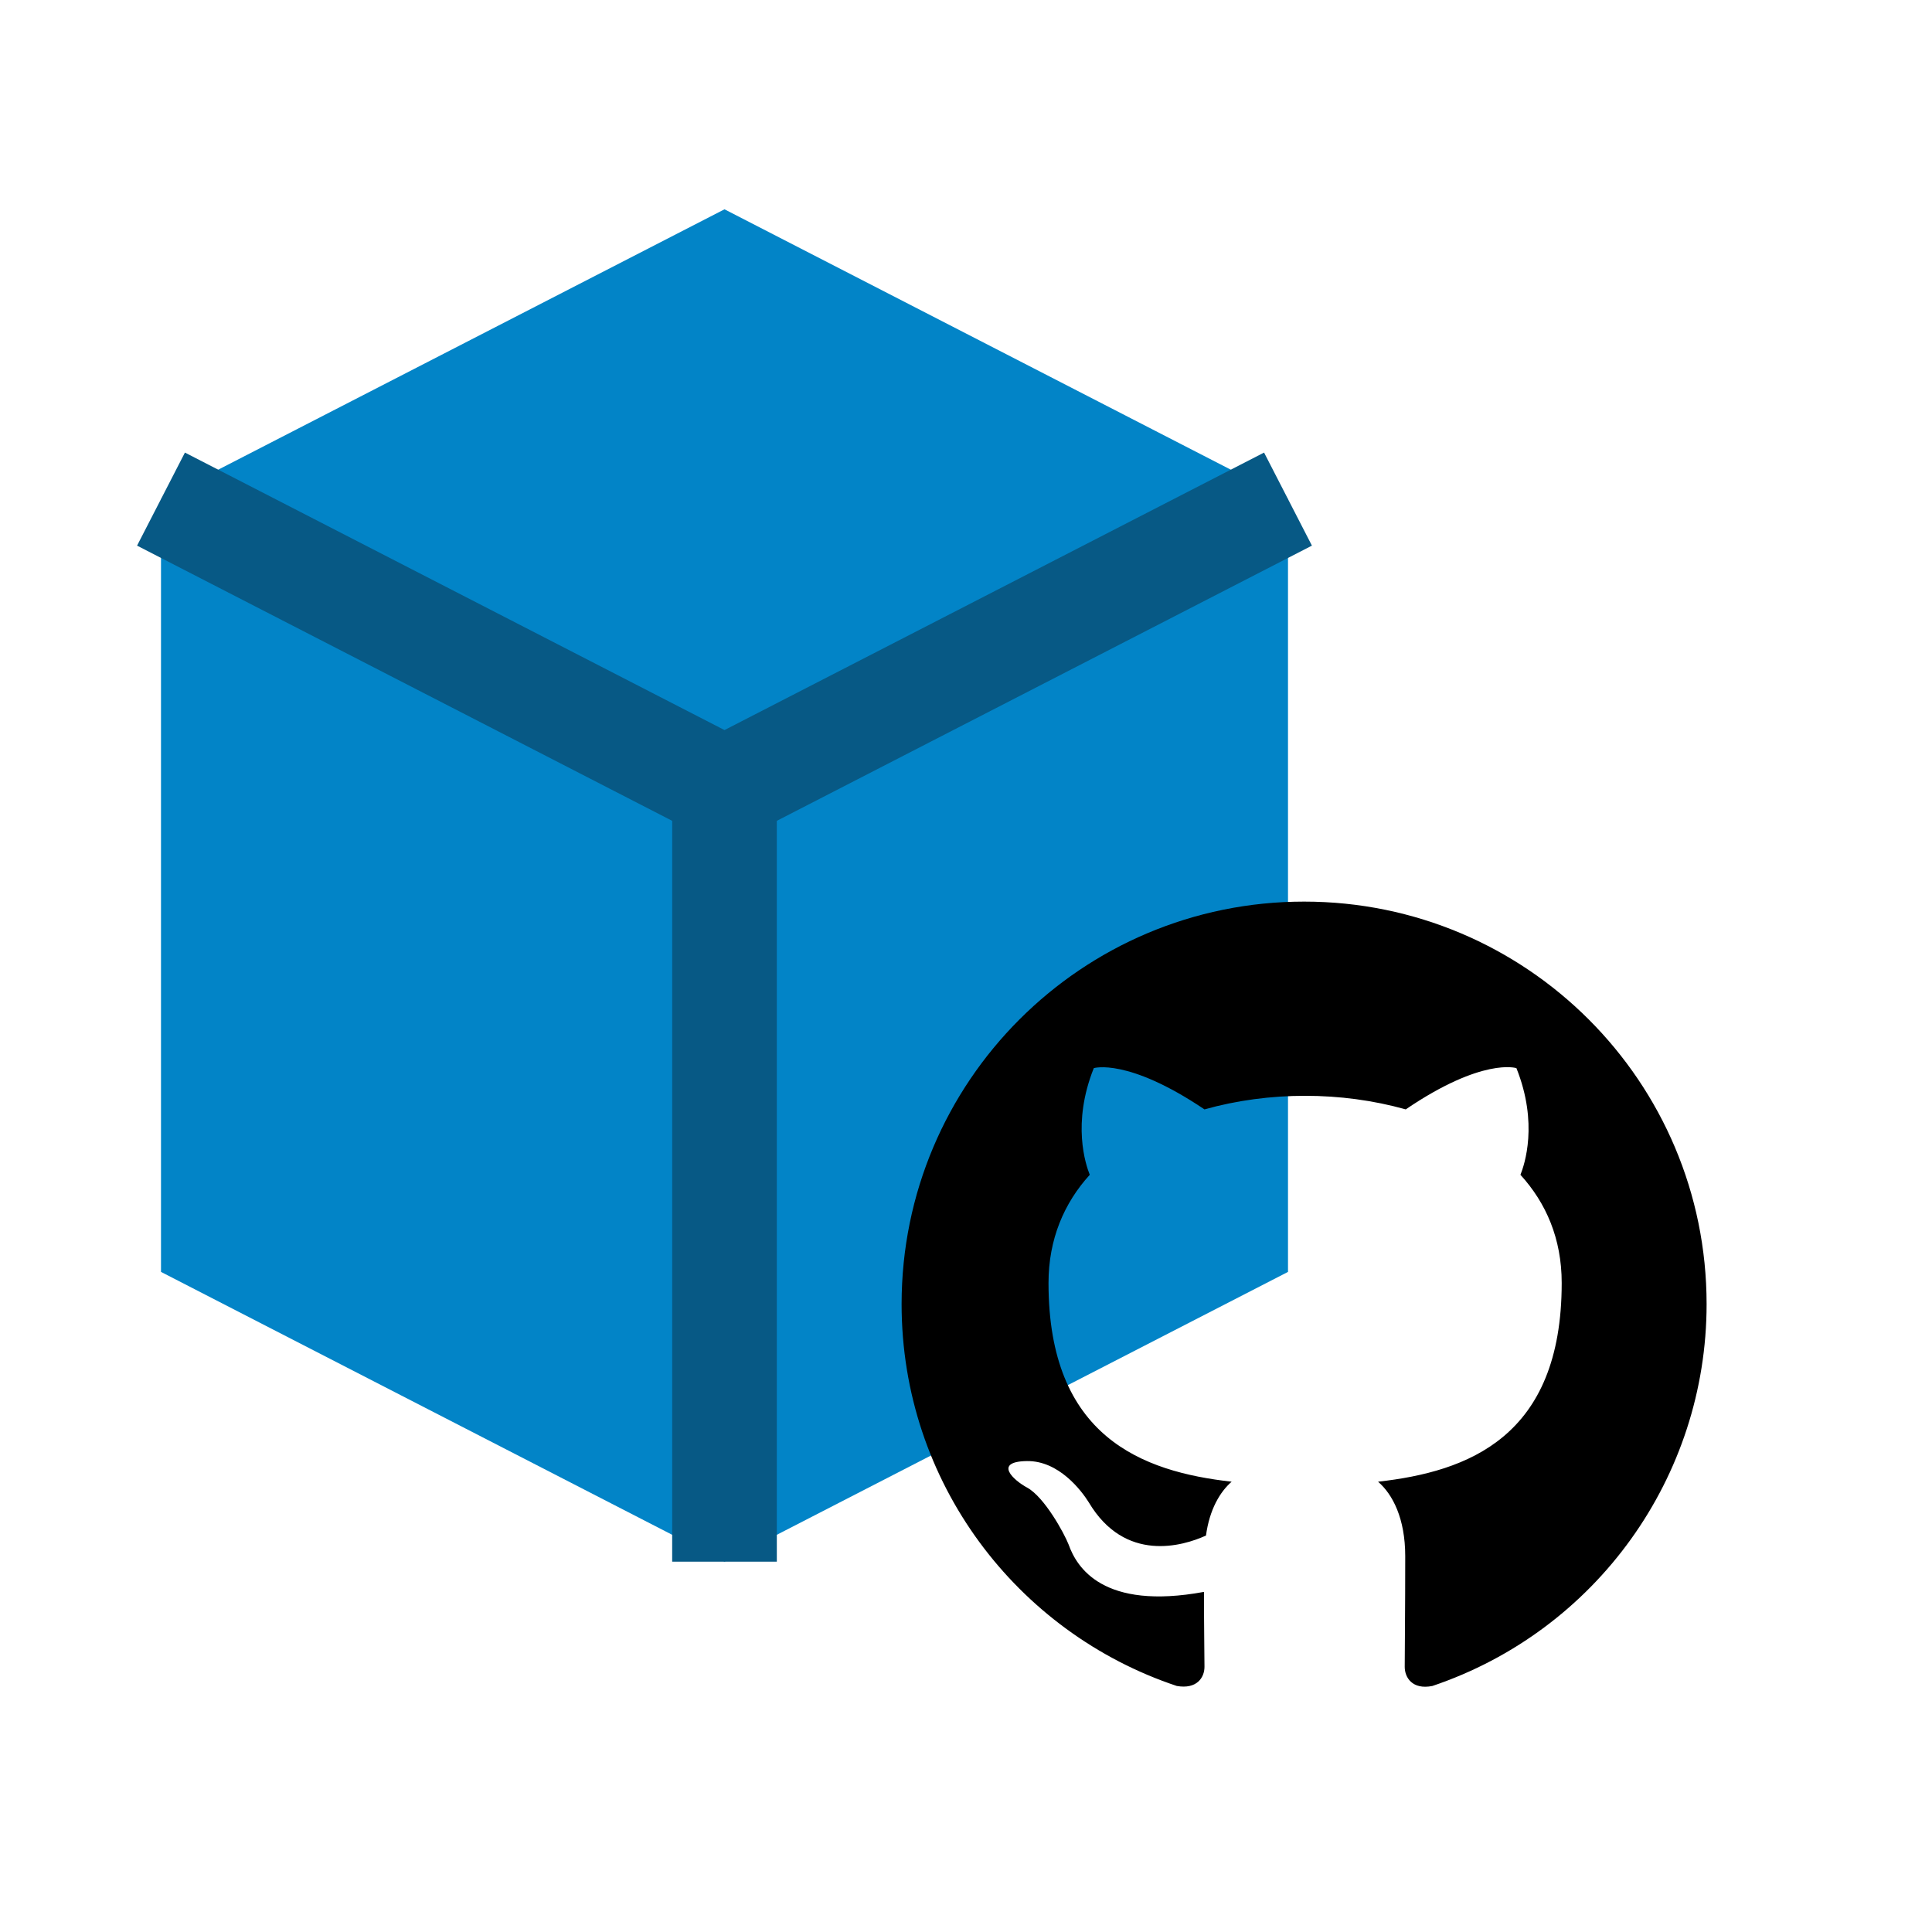
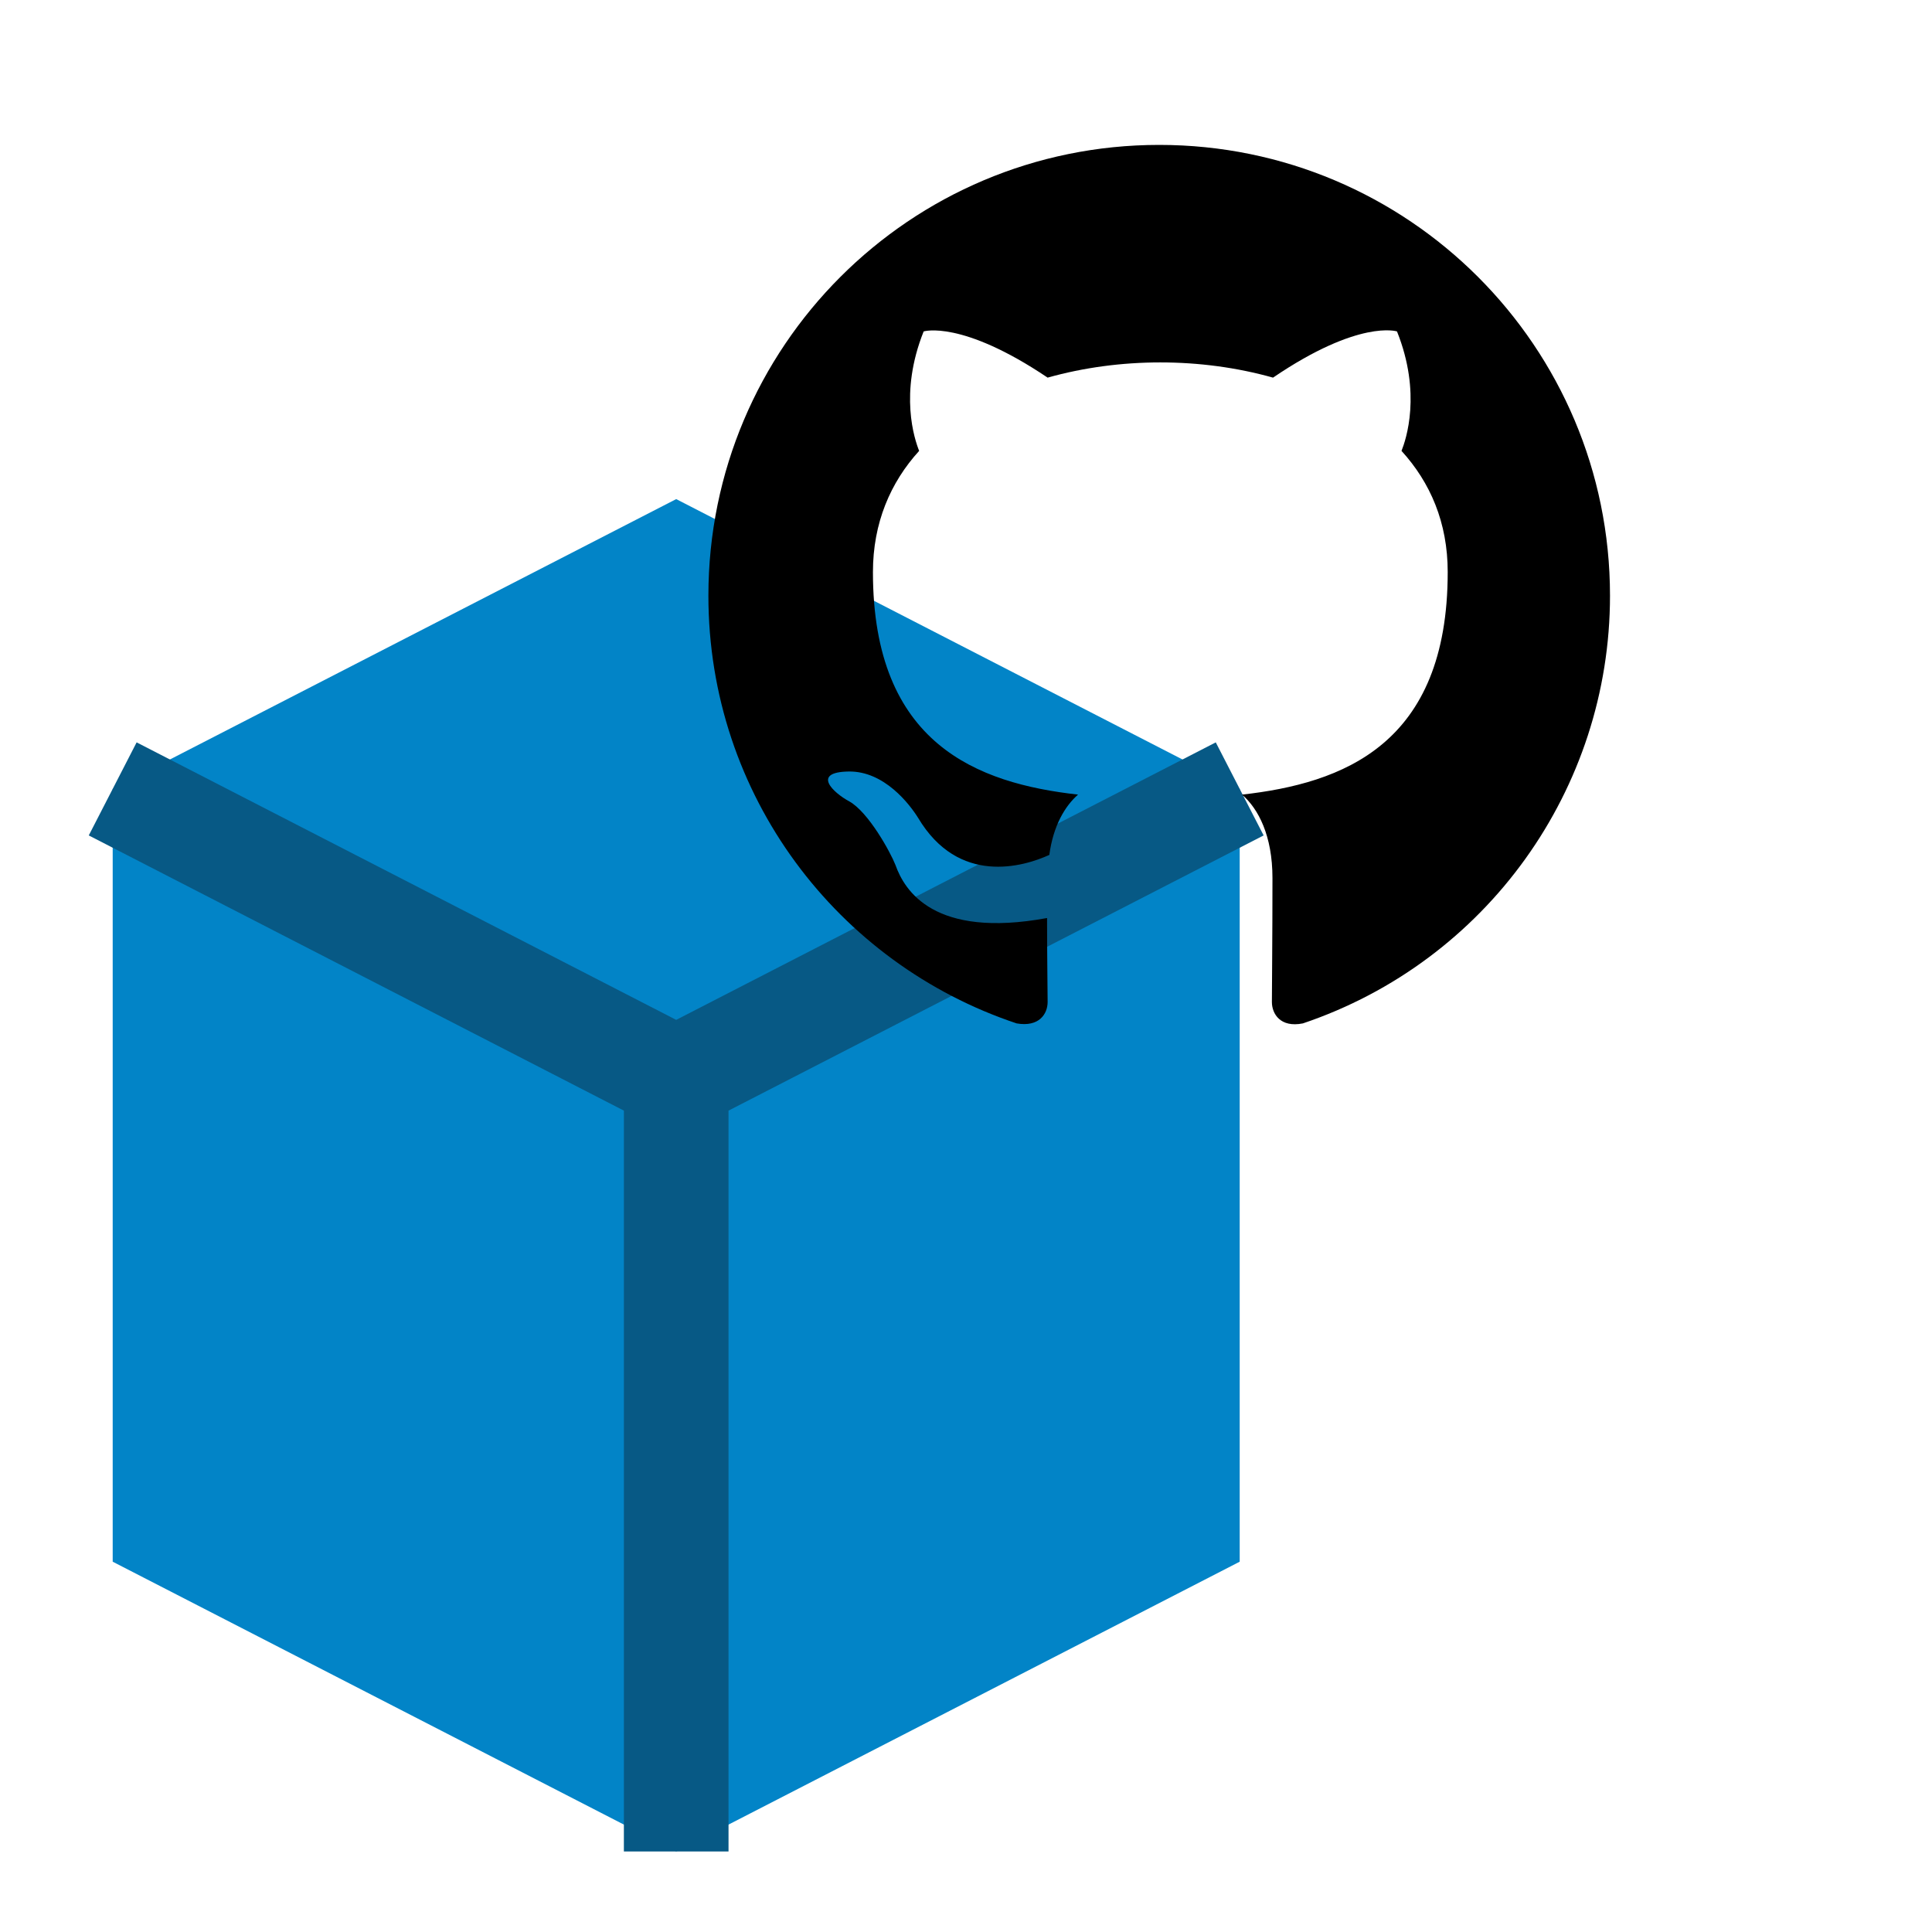
<svg xmlns="http://www.w3.org/2000/svg" viewBox="0 0 24 24" width="24" height="24">
-   <path d="M9 2.6 16 6.2v9.6L9 19.4 2 15.8V6.2Z" fill="#0284c7" />
-   <path d="M2 6.2 9 9.8l7-3.6M9 9.8v9.6" fill="none" stroke="#075985" stroke-width="1.3" stroke-linejoin="round" />
-   <path d="M8 0C3.58 0 0 3.58 0 8c0 3.54 2.29 6.53 5.47 7.59.4.07.55-.17.55-.38 0-.19-.01-.82-.01-1.49-2.01.37-2.53-.49-2.69-.94-.09-.23-.48-.94-.82-1.13-.28-.15-.68-.52-.01-.53.63-.01 1.08.58 1.23.82.72 1.21 1.87.87 2.33.66.07-.52.28-.87.51-1.07-1.78-.2-3.64-.89-3.64-3.95 0-.87.31-1.59.82-2.15-.08-.2-.36-1.02.08-2.12 0 0 .67-.21 2.2.82.64-.18 1.32-.27 2-.27s1.36.09 2 .27c1.53-1.04 2.2-.82 2.2-.82.44 1.1.16 1.92.08 2.12.51.56.82 1.27.82 2.15 0 3.07-1.87 3.75-3.65 3.95.29.25.54.73.54 1.48 0 1.07-.01 1.93-.01 2.2 0 .21.15.46.55.38A8.01 8.01 0 0 0 16 8c0-4.42-3.58-8-8-8" transform="translate(11.2 11.2) scale(0.625)" fill="#000" />
+   <g transform="translate(1.2 6.2)">
+     <g transform="translate(-1.8 -2.6)">
+       <path d="M9 2.6 16 6.2v9.6L9 19.4 2 15.8V6.2Z" fill="#0284c7" />
+       <path d="M2 6.2 9 9.8l7-3.6M9 9.8v9.6" fill="none" stroke="#075985" stroke-width="1.3" stroke-linejoin="round" />
+     </g>
+   </g>
+   <g transform="translate(8.8 1.8)">
+     <path d="M8 0C3.58 0 0 3.58 0 8c0 3.54 2.29 6.53 5.47 7.59.4.07.55-.17.55-.38 0-.19-.01-.82-.01-1.49-2.01.37-2.53-.49-2.69-.94-.09-.23-.48-.94-.82-1.13-.28-.15-.68-.52-.01-.53.63-.01 1.08.58 1.23.82.72 1.21 1.87.87 2.33.66.07-.52.28-.87.51-1.07-1.78-.2-3.64-.89-3.64-3.95 0-.87.31-1.59.82-2.15-.08-.2-.36-1.02.08-2.12 0 0 .67-.21 2.2.82.64-.18 1.32-.27 2-.27s1.36.09 2 .27c1.53-1.04 2.2-.82 2.2-.82.44 1.1.16 1.92.08 2.12.51.56.82 1.27.82 2.15 0 3.07-1.87 3.75-3.65 3.95.29.25.54.73.54 1.48 0 1.07-.01 1.93-.01 2.2 0 .21.15.46.55.38A8.01 8.01 0 0 0 16 8c0-4.42-3.58-8-8-8" transform="scale(0.7)" fill="#000" />
+   </g>
</svg>
